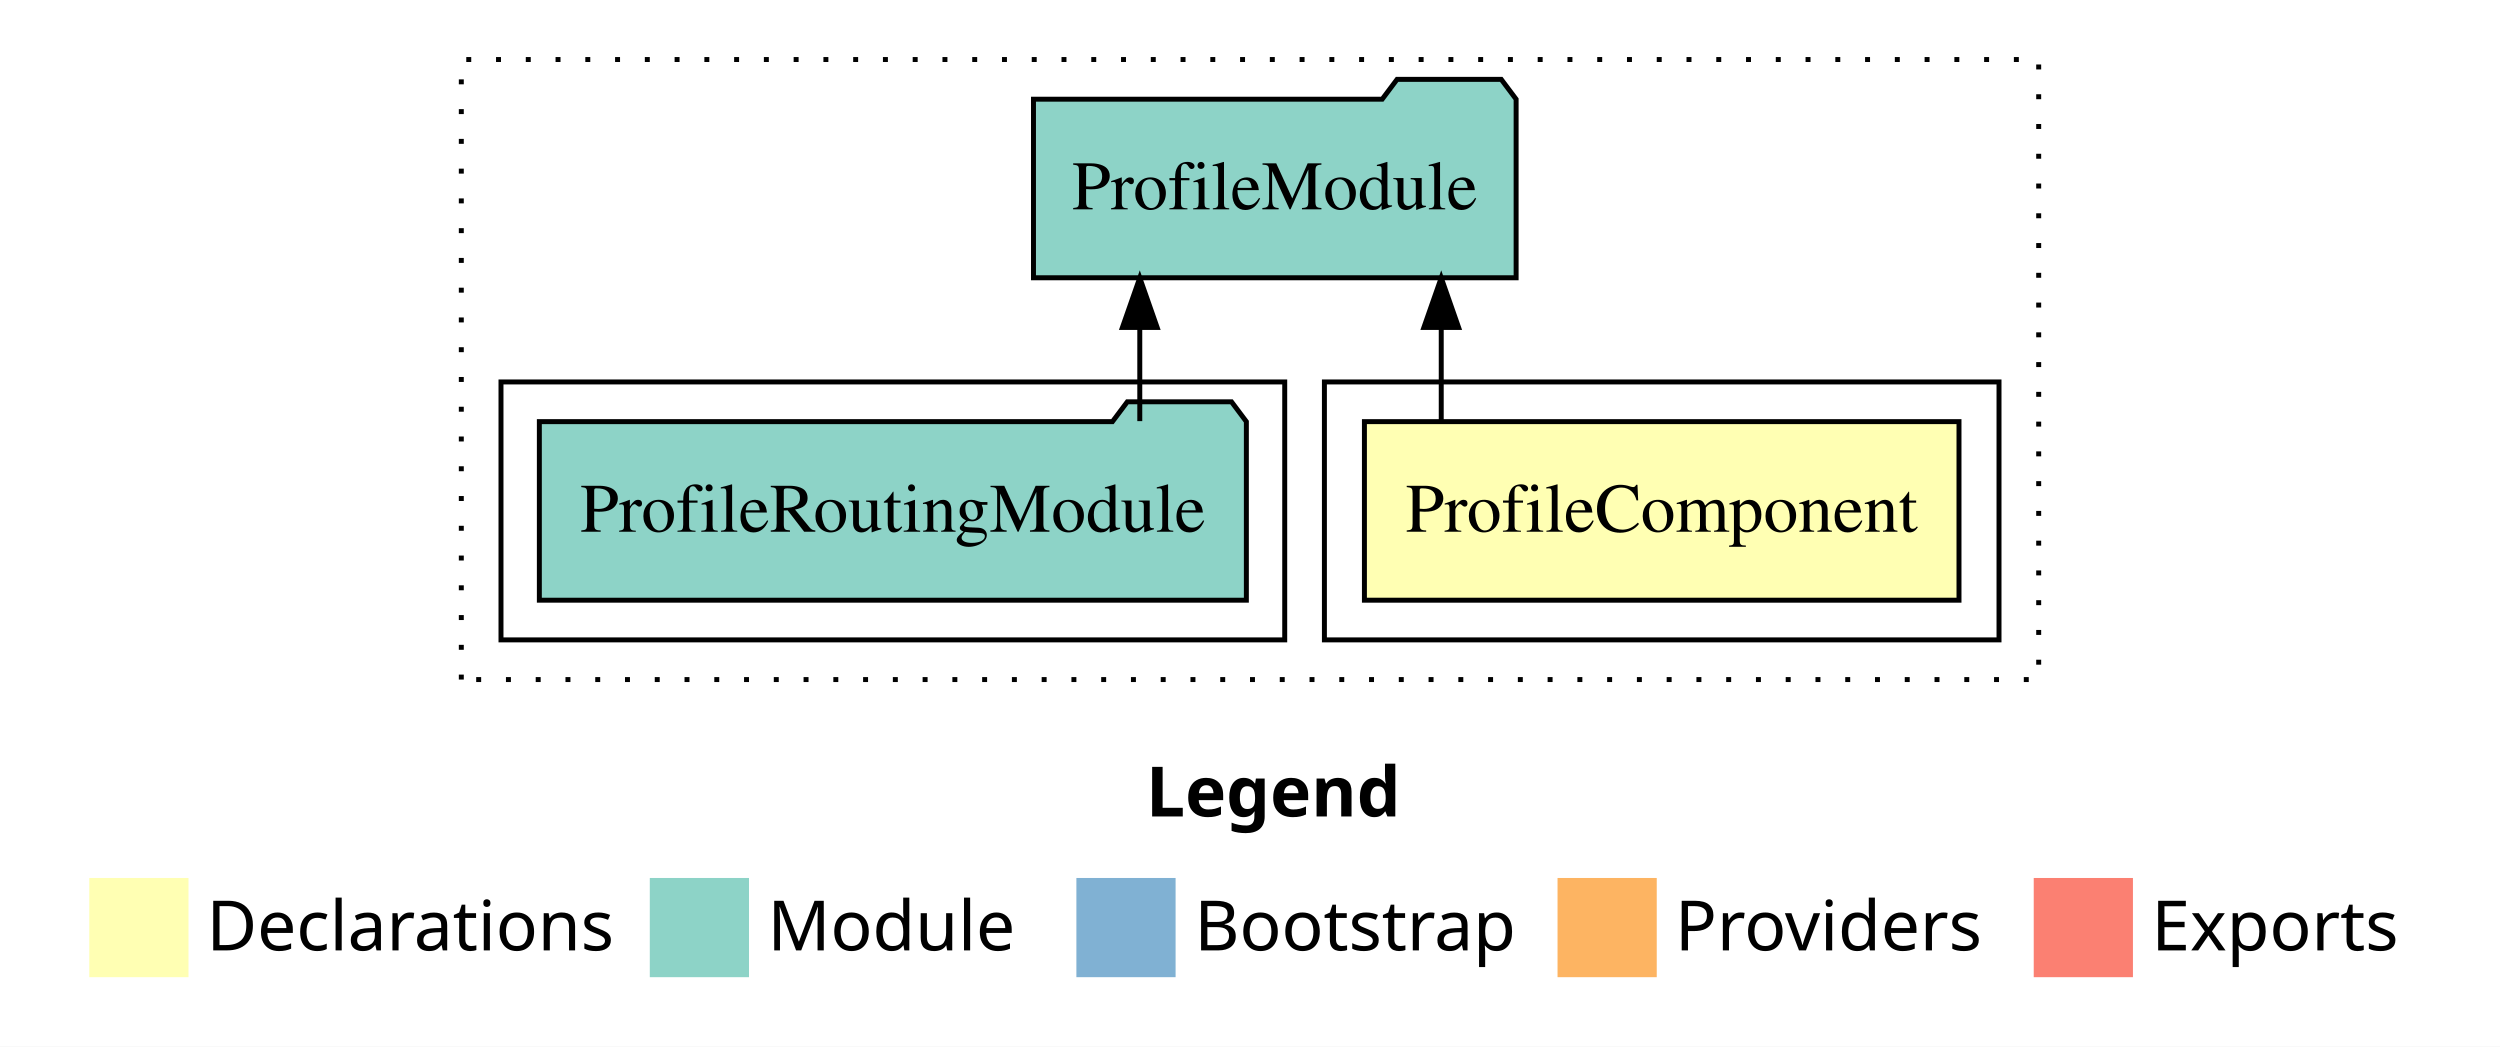
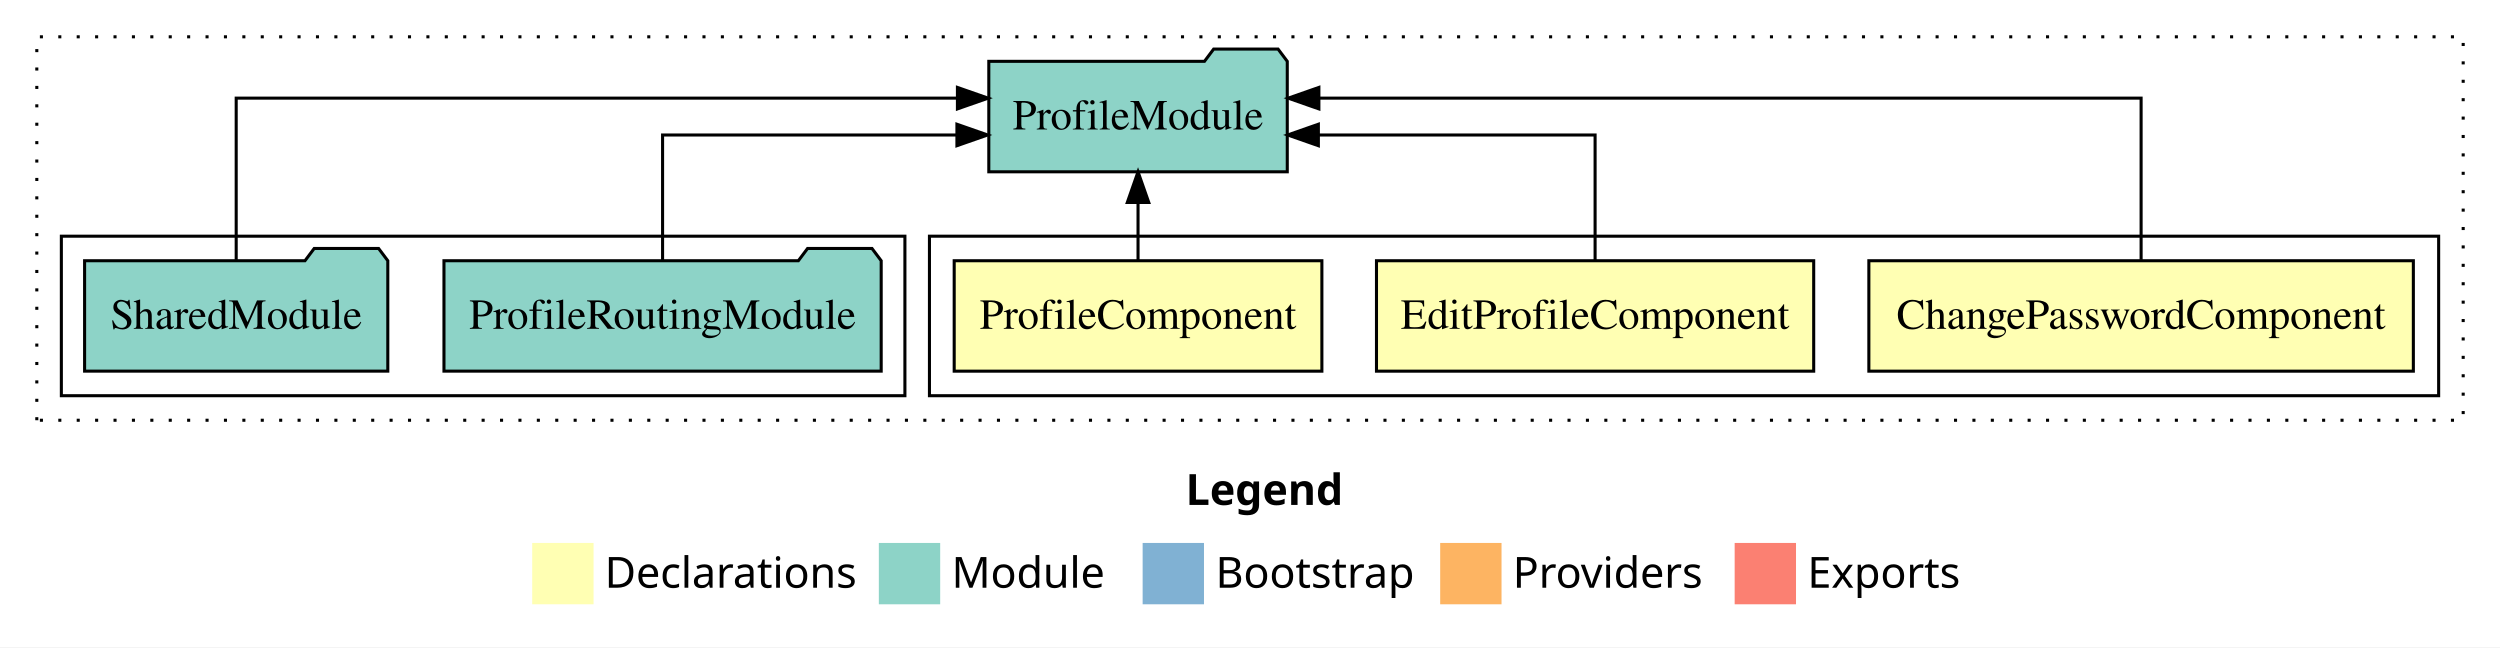
- <svg xmlns="http://www.w3.org/2000/svg" width="504pt" height="211pt" viewBox="0.00 0.00 504.00 211.00">
+ <svg xmlns="http://www.w3.org/2000/svg" width="815pt" height="211pt" viewBox="0.00 0.00 815.00 211.00">
  <g id="graph0" class="graph" transform="scale(1 1) rotate(0) translate(4 207)">
-     <polygon fill="#ffffff" stroke="transparent" points="-4,4 -4,-207 500,-207 500,4 -4,4" />
-     <text text-anchor="start" x="227.009" y="-42.4" font-family="sans-serif" font-weight="bold" font-size="14.00" fill="#000000">Legend</text>
-     <polygon fill="#ffffb3" stroke="transparent" points="14,-10 14,-30 34,-30 34,-10 14,-10" />
-     <text text-anchor="start" x="37.629" y="-15.4" font-family="sans-serif" font-size="14.00" fill="#000000">  Declarations</text>
-     <polygon fill="#8dd3c7" stroke="transparent" points="127,-10 127,-30 147,-30 147,-10 127,-10" />
-     <text text-anchor="start" x="150.725" y="-15.4" font-family="sans-serif" font-size="14.00" fill="#000000">  Module</text>
-     <polygon fill="#80b1d3" stroke="transparent" points="213,-10 213,-30 233,-30 233,-10 213,-10" />
-     <text text-anchor="start" x="236.781" y="-15.4" font-family="sans-serif" font-size="14.00" fill="#000000">  Bootstrap</text>
-     <polygon fill="#fdb462" stroke="transparent" points="310,-10 310,-30 330,-30 330,-10 310,-10" />
-     <text text-anchor="start" x="333.673" y="-15.4" font-family="sans-serif" font-size="14.00" fill="#000000">  Providers</text>
-     <polygon fill="#fb8072" stroke="transparent" points="406,-10 406,-30 426,-30 426,-10 406,-10" />
-     <text text-anchor="start" x="429.726" y="-15.4" font-family="sans-serif" font-size="14.00" fill="#000000">  Exports</text>
+     <polygon fill="#ffffff" stroke="transparent" points="-4,4 -4,-207 811,-207 811,4 -4,4" />
+     <text text-anchor="start" x="382.509" y="-42.4" font-family="sans-serif" font-weight="bold" font-size="14.00" fill="#000000">Legend</text>
+     <polygon fill="#ffffb3" stroke="transparent" points="169.5,-10 169.5,-30 189.5,-30 189.5,-10 169.5,-10" />
+     <text text-anchor="start" x="193.129" y="-15.4" font-family="sans-serif" font-size="14.00" fill="#000000">  Declarations</text>
+     <polygon fill="#8dd3c7" stroke="transparent" points="282.5,-10 282.5,-30 302.5,-30 302.5,-10 282.5,-10" />
+     <text text-anchor="start" x="306.225" y="-15.4" font-family="sans-serif" font-size="14.00" fill="#000000">  Module</text>
+     <polygon fill="#80b1d3" stroke="transparent" points="368.5,-10 368.5,-30 388.5,-30 388.5,-10 368.5,-10" />
+     <text text-anchor="start" x="392.281" y="-15.4" font-family="sans-serif" font-size="14.00" fill="#000000">  Bootstrap</text>
+     <polygon fill="#fdb462" stroke="transparent" points="465.5,-10 465.5,-30 485.5,-30 485.5,-10 465.5,-10" />
+     <text text-anchor="start" x="489.173" y="-15.4" font-family="sans-serif" font-size="14.00" fill="#000000">  Providers</text>
+     <polygon fill="#fb8072" stroke="transparent" points="561.5,-10 561.5,-30 581.5,-30 581.5,-10 561.5,-10" />
+     <text text-anchor="start" x="585.226" y="-15.4" font-family="sans-serif" font-size="14.00" fill="#000000">  Exports</text>
    <g id="clust1" class="cluster">
-       <polygon fill="none" stroke="#000000" stroke-dasharray="1,5" points="89,-70 89,-195 407,-195 407,-70 89,-70" />
+       <polygon fill="none" stroke="#000000" stroke-dasharray="1,5" points="8,-70 8,-195 799,-195 799,-70 8,-70" />
    </g>
    <g id="clust2" class="cluster">
-       <polygon fill="none" stroke="#000000" points="263,-78 263,-130 399,-130 399,-78 263,-78" />
+       <polygon fill="none" stroke="#000000" points="299,-78 299,-130 791,-130 791,-78 299,-78" />
    </g>
-     <g id="clust4" class="cluster">
-       <polygon fill="none" stroke="#000000" points="97,-78 97,-130 255,-130 255,-78 97,-78" />
+     <g id="clust6" class="cluster">
+       <polygon fill="none" stroke="#000000" points="16,-78 16,-130 291,-130 291,-78 16,-78" />
    </g>
    <g id="node1" class="node">
-       <polygon fill="#ffffb3" stroke="#000000" points="390.933,-122 271.067,-122 271.067,-86 390.933,-86 390.933,-122" />
-       <text text-anchor="middle" x="331" y="-99.8" font-family="Times,serif" font-size="14.00" fill="#000000">ProfileComponent</text>
+       <polygon fill="#ffffb3" stroke="#000000" points="782.752,-122 605.248,-122 605.248,-86 782.752,-86 782.752,-122" />
+       <text text-anchor="middle" x="694" y="-99.8" font-family="Times,serif" font-size="14.00" fill="#000000">ChangePasswordComponent</text>
+     </g>
+     <g id="node4" class="node">
+       <polygon fill="#8dd3c7" stroke="#000000" points="415.65,-187 412.65,-191 391.65,-191 388.65,-187 318.35,-187 318.35,-151 415.65,-151 415.65,-187" />
+       <text text-anchor="middle" x="367" y="-164.8" font-family="Times,serif" font-size="14.00" fill="#000000">ProfileModule</text>
+     </g>
+     <g id="edge1" class="edge">
+       <path fill="none" stroke="#000000" d="M694,-122.284C694,-143.321 694,-175 694,-175 694,-175 425.955,-175 425.955,-175" />
+       <polygon fill="#000000" stroke="#000000" points="425.955,-171.5 415.955,-175 425.955,-178.5 425.955,-171.5" />
    </g>
    <g id="node2" class="node">
-       <polygon fill="#8dd3c7" stroke="#000000" points="301.65,-187 298.65,-191 277.65,-191 274.65,-187 204.35,-187 204.35,-151 301.65,-151 301.65,-187" />
-       <text text-anchor="middle" x="253" y="-164.8" font-family="Times,serif" font-size="14.00" fill="#000000">ProfileModule</text>
+       <polygon fill="#ffffb3" stroke="#000000" points="587.266,-122 444.734,-122 444.734,-86 587.266,-86 587.266,-122" />
+       <text text-anchor="middle" x="516" y="-99.8" font-family="Times,serif" font-size="14.00" fill="#000000">EditProfileComponent</text>
    </g>
-     <g id="edge1" class="edge">
-       <path fill="none" stroke="#000000" d="M286.554,-122.106C286.554,-122.106 286.554,-140.991 286.554,-140.991" />
-       <polygon fill="#000000" stroke="#000000" points="283.054,-140.991 286.554,-150.991 290.054,-140.991 283.054,-140.991" />
+     <g id="edge2" class="edge">
+       <path fill="none" stroke="#000000" d="M516,-122.022C516,-139.373 516,-163 516,-163 516,-163 425.788,-163 425.788,-163" />
+       <polygon fill="#000000" stroke="#000000" points="425.788,-159.5 415.788,-163 425.788,-166.5 425.788,-159.5" />
    </g>
    <g id="node3" class="node">
-       <polygon fill="#8dd3c7" stroke="#000000" points="247.267,-122 244.267,-126 223.267,-126 220.267,-122 104.733,-122 104.733,-86 247.267,-86 247.267,-122" />
-       <text text-anchor="middle" x="176" y="-99.8" font-family="Times,serif" font-size="14.00" fill="#000000">ProfileRoutingModule</text>
+       <polygon fill="#ffffb3" stroke="#000000" points="426.933,-122 307.067,-122 307.067,-86 426.933,-86 426.933,-122" />
+       <text text-anchor="middle" x="367" y="-99.8" font-family="Times,serif" font-size="14.00" fill="#000000">ProfileComponent</text>
    </g>
-     <g id="edge2" class="edge">
-       <path fill="none" stroke="#000000" d="M225.78,-122.106C225.78,-122.106 225.78,-140.991 225.78,-140.991" />
-       <polygon fill="#000000" stroke="#000000" points="222.28,-140.991 225.78,-150.991 229.28,-140.991 222.28,-140.991" />
+     <g id="edge3" class="edge">
+       <path fill="none" stroke="#000000" d="M367,-122.106C367,-122.106 367,-140.991 367,-140.991" />
+       <polygon fill="#000000" stroke="#000000" points="363.5,-140.991 367,-150.991 370.5,-140.991 363.5,-140.991" />
+     </g>
+     <g id="node5" class="node">
+       <polygon fill="#8dd3c7" stroke="#000000" points="283.267,-122 280.267,-126 259.267,-126 256.267,-122 140.733,-122 140.733,-86 283.267,-86 283.267,-122" />
+       <text text-anchor="middle" x="212" y="-99.8" font-family="Times,serif" font-size="14.00" fill="#000000">ProfileRoutingModule</text>
+     </g>
+     <g id="edge4" class="edge">
+       <path fill="none" stroke="#000000" d="M212,-122.022C212,-139.373 212,-163 212,-163 212,-163 307.957,-163 307.957,-163" />
+       <polygon fill="#000000" stroke="#000000" points="307.957,-166.5 317.957,-163 307.957,-159.5 307.957,-166.5" />
+     </g>
+     <g id="node6" class="node">
+       <polygon fill="#8dd3c7" stroke="#000000" points="122.423,-122 119.423,-126 98.423,-126 95.423,-122 23.577,-122 23.577,-86 122.423,-86 122.423,-122" />
+       <text text-anchor="middle" x="73" y="-99.8" font-family="Times,serif" font-size="14.00" fill="#000000">SharedModule</text>
+     </g>
+     <g id="edge5" class="edge">
+       <path fill="none" stroke="#000000" d="M73,-122.284C73,-143.321 73,-175 73,-175 73,-175 308.122,-175 308.122,-175" />
+       <polygon fill="#000000" stroke="#000000" points="308.122,-178.5 318.122,-175 308.122,-171.5 308.122,-178.5" />
    </g>
  </g>
</svg>
